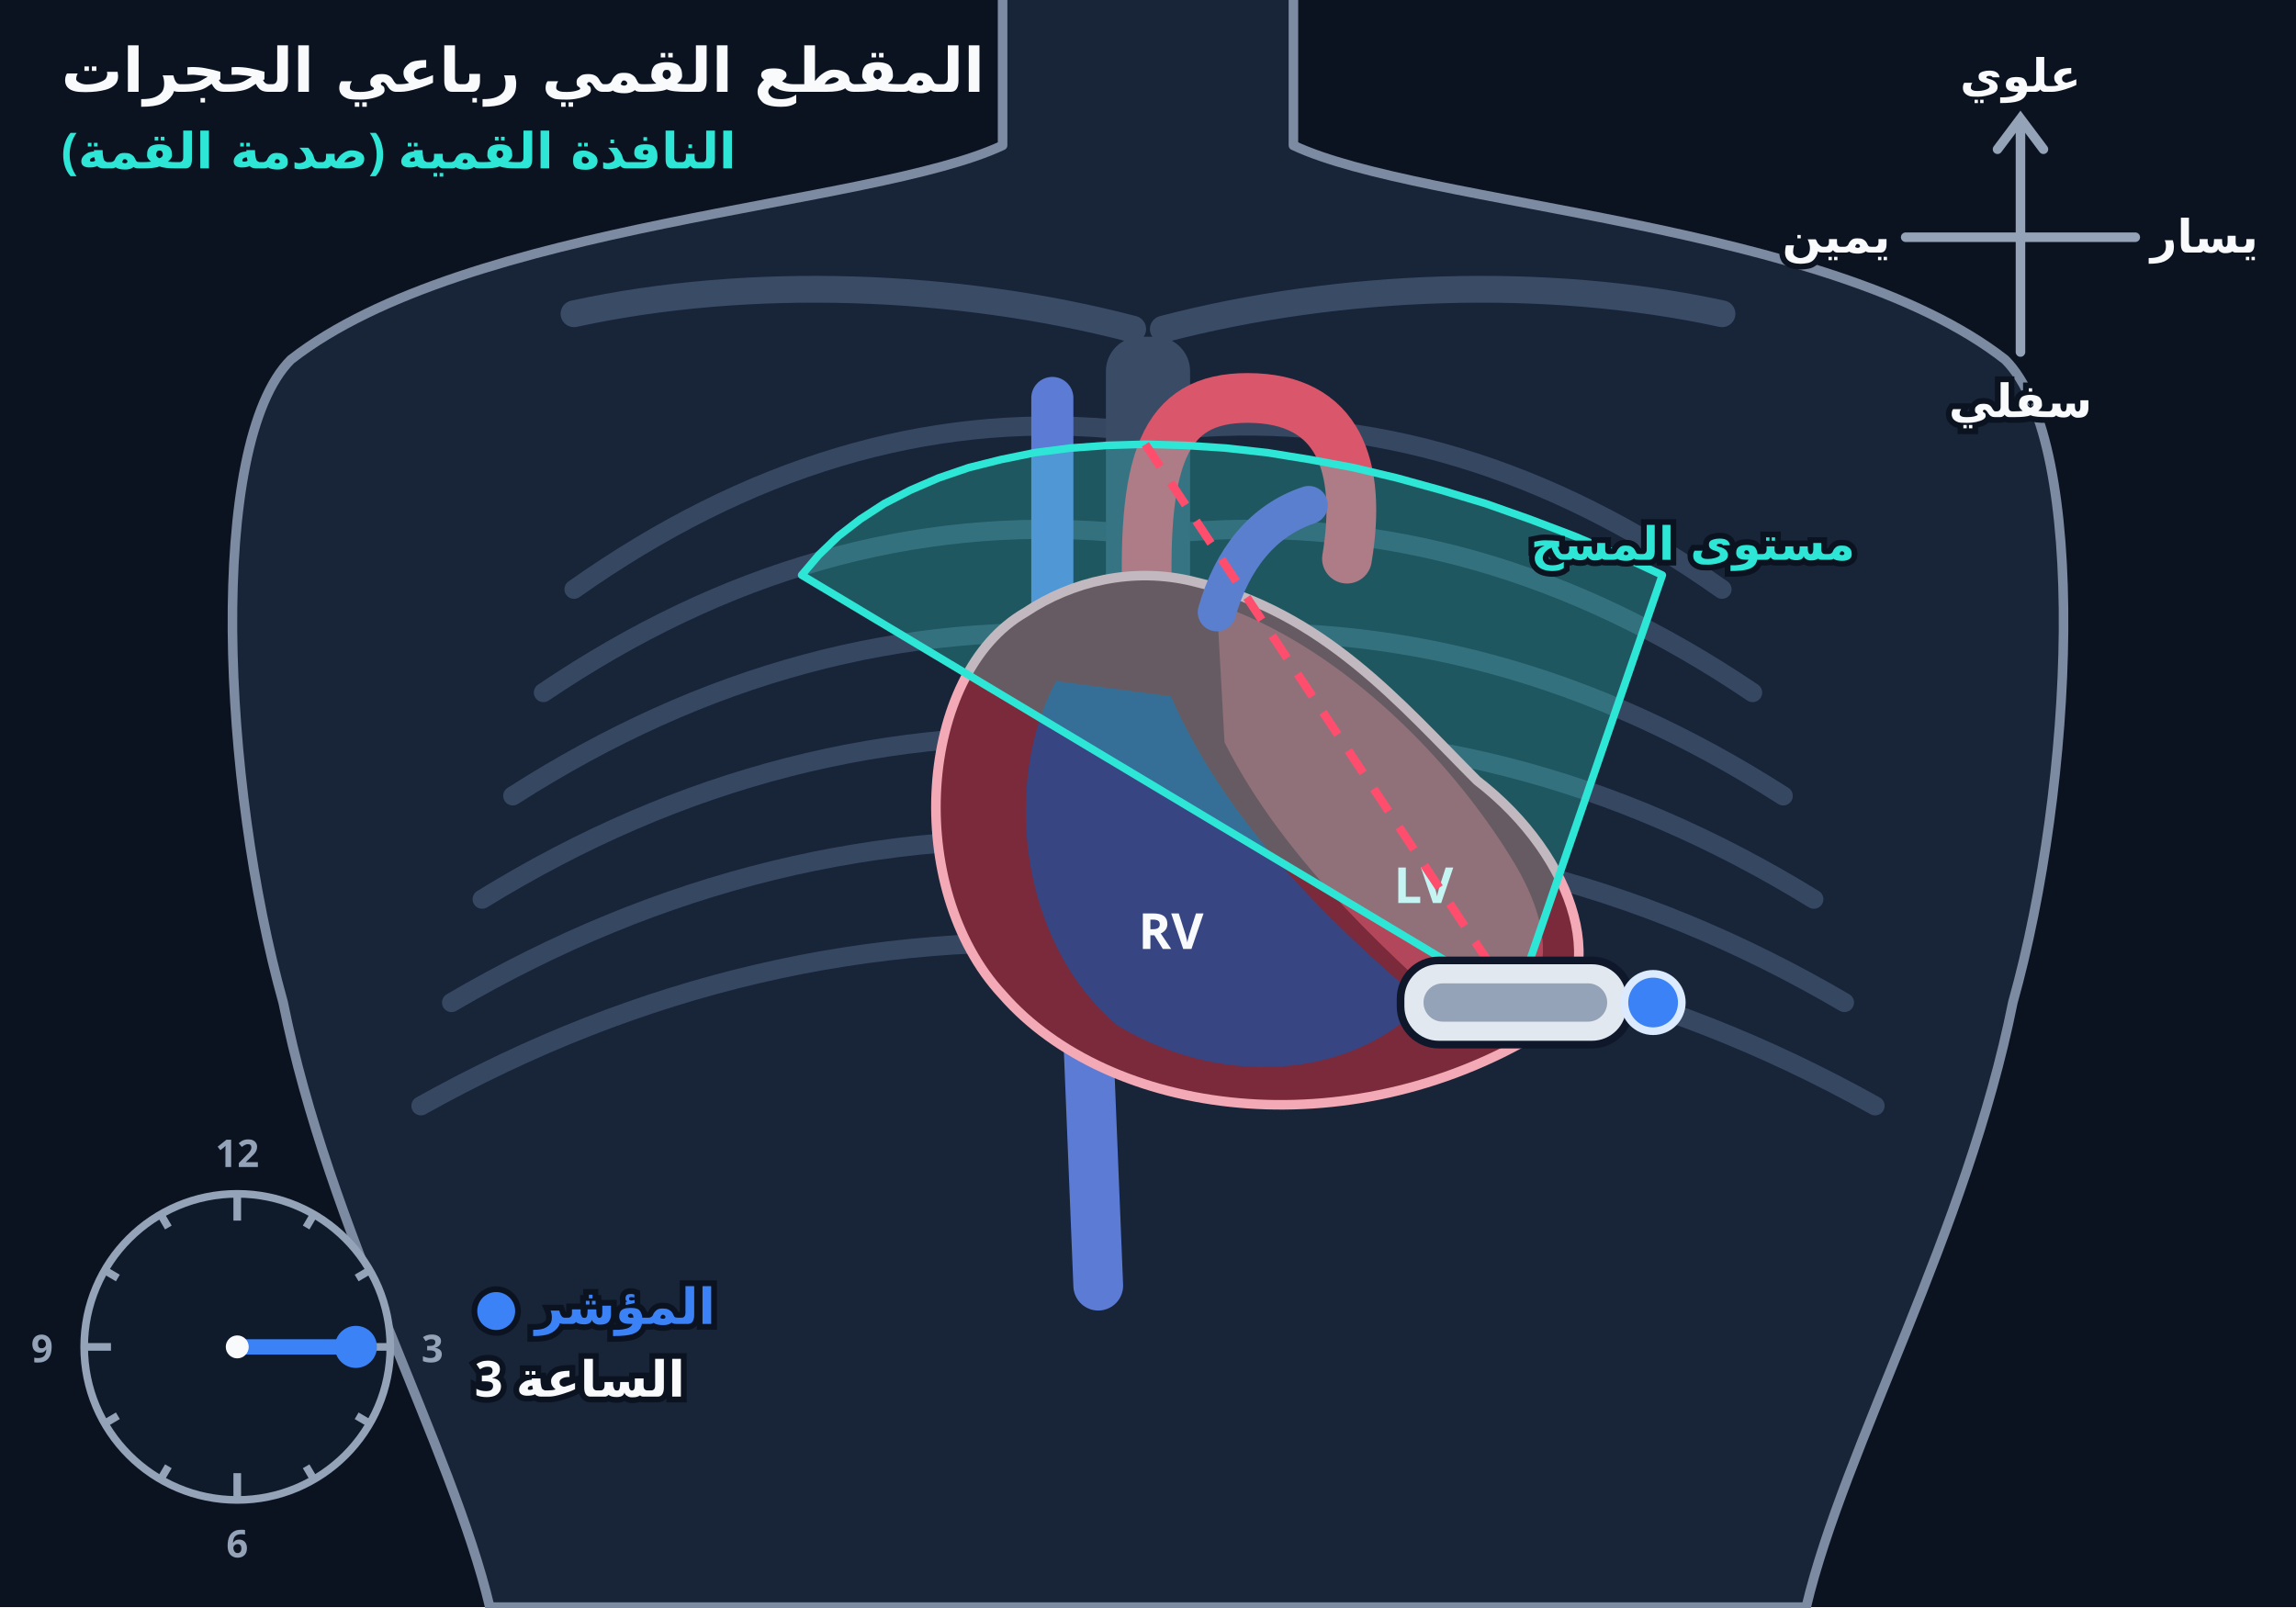
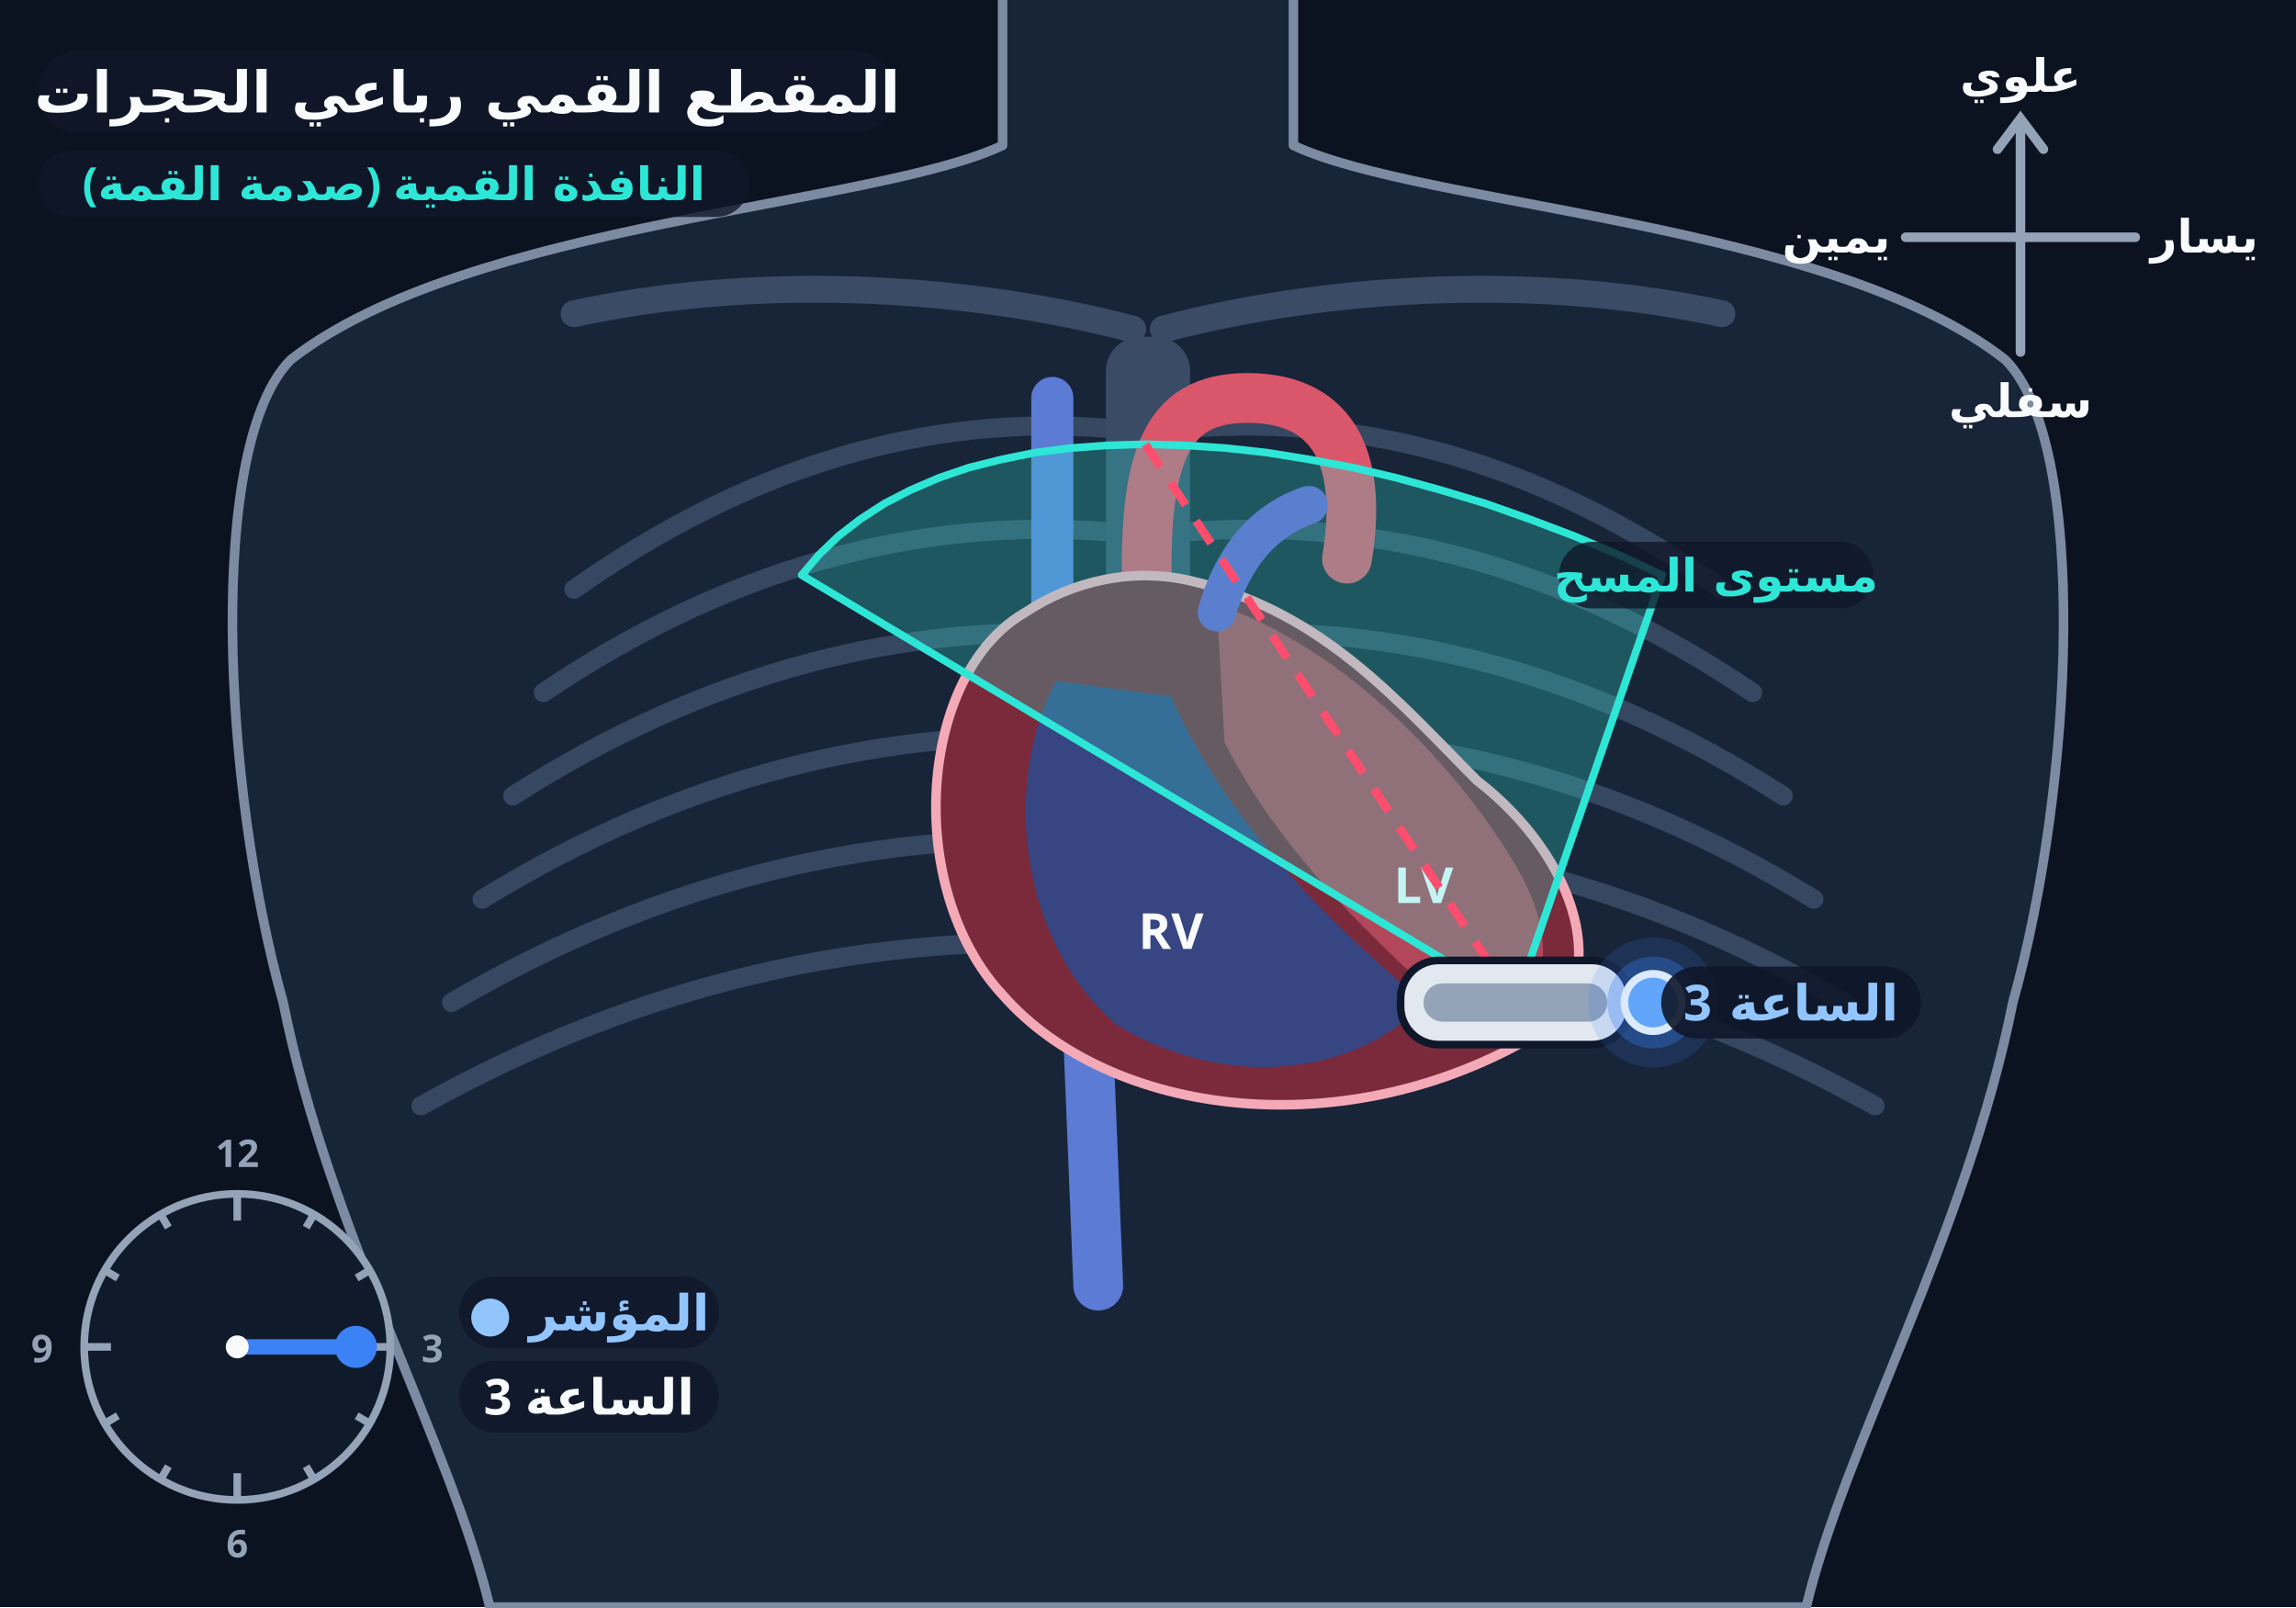
<svg xmlns="http://www.w3.org/2000/svg" width="600" height="420" viewBox="0 0 600 420">
  <rect width="600" height="420" fill="#0B1220" />
  <path d="M 262 0 L 262 38 C 228 54 122 58 76 94 C 54 116 58 205 74 262 C 86 322 118 378 128 420            L 472 420 C 482 378 514 322 526 262 C 542 205 546 116 524 94 C 478 58 372 54 338 38 L 338 0" fill="#182437" stroke="#7C8BA1" stroke-width="2.5" stroke-linejoin="round" />
  <g fill="none" stroke="#3A4B66" stroke-width="5" stroke-linecap="round" opacity="0.9">
    <path d="M 290 112 Q 218 106 150 154" />
    <path d="M 310 112 Q 382 106 450 154" />
    <path d="M 290 139 Q 213 133 142 181" />
    <path d="M 310 139 Q 387 133 458 181" />
    <path d="M 290 166 Q 209 160 134 208" />
    <path d="M 310 166 Q 391 160 466 208" />
    <path d="M 290 193 Q 204 187 126 235" />
    <path d="M 310 193 Q 396 187 474 235" />
    <path d="M 290 220 Q 200 214 118 262" />
    <path d="M 310 220 Q 400 214 482 262" />
    <path d="M 290 247 Q 196 241 110 289" />
    <path d="M 310 247 Q 404 241 490 289" />
  </g>
  <path d="M 296 86 C 250 74 196 72 150 82 M 304 86 C 350 74 404 72 450 82" fill="none" stroke="#3A4B66" stroke-width="7" stroke-linecap="round" />
  <rect x="289" y="88" width="22" height="156" rx="9" fill="#3A4B66" />
  <path d="M 291 242 L 309 242 L 300 262 Z" fill="#3A4B66" />
  <path d="M 275 158 L 275 104" stroke="#5B7BD5" stroke-width="11" stroke-linecap="round" fill="none" />
  <path d="M 284 262 L 287 336" stroke="#5B7BD5" stroke-width="13" stroke-linecap="round" fill="none" />
  <path d="M 300 162 C 298 120 304 104 326 104 C 350 104 356 122 352 146" stroke="#D9566B" stroke-width="13" stroke-linecap="round" fill="none" />
  <path d="M 268 160 C 240 176 236 232 262 260 C 290 292 352 300 402 270 C 422 256 412 224 386 204            C 366 184 346 160 312 152 C 296 148 280 152 268 160 Z" fill="#7A2A3A" stroke="#F4A9B7" stroke-width="2.5" />
  <path d="M 276 178 C 262 204 266 246 292 268 C 322 286 356 280 372 262 C 346 240 320 214 306 182 Z" fill="#2B4A8F" opacity="0.85" />
  <path d="M 318 158 C 348 168 378 196 396 226 C 410 250 402 264 386 270 C 366 252 336 226 320 194 Z" fill="#B84A5E" opacity="0.9" />
  <path d="M 318 160 C 322 146 330 136 342 132" stroke="#6A5ACD" stroke-width="10" stroke-linecap="round" fill="none" />
  <g font-family="sans-serif" font-weight="700" font-size="13" fill="#F8FAFC" text-anchor="middle">
    <text x="306" y="248">RV</text>
    <text x="372" y="236">LV</text>
  </g>
  <path d="M 396.0 262.0 L 209.5 150.3 L 214.0 145.0 L 219.1 140.1 L 224.8 135.7 L 231.1 131.6 L 237.9 128.1 L 245.3 124.9 L 253.2 122.2 L 261.6 120.1 L 270.4 118.3 L 279.7 117.1 L 289.3 116.4 L 299.3 116.1 L 309.7 116.4 L 320.3 117.1 L 331.2 118.3 L 342.3 120.1 L 353.6 122.2 L 365.0 124.9 L 376.6 128.1 L 388.2 131.6 L 399.8 135.7 L 411.4 140.1 L 423.0 145.0 L 434.4 150.3 Z" fill="#2EE6D6" fill-opacity="0.26" stroke="#2EE6D6" stroke-width="2" stroke-linejoin="round" />
  <path d="M 396.0 262.0 L 299.3 116.1" stroke="#FF4D6D" stroke-width="2.2" stroke-dasharray="7 5" fill="none" />
-   <text x="442.4" y="146.3" font-family="sans-serif" font-size="12" fill="#2EE6D6" font-weight="700" text-anchor="middle" stroke="#0B1220" stroke-width="3" paint-order="stroke">مستوى المسح</text>
+   <rect x="407.4" y="141.6" width="82.1" height="17.4" rx="8.7" fill="#0F172A" fill-opacity="0.8" />
+   <text x="448.4" y="154.6" font-family="sans-serif" font-weight="700" font-size="12" fill="#2EE6D6" text-anchor="middle">مستوى المسح</text>
  <g transform="translate(396 262) rotate(-0.0)">
    <rect x="-30" y="-11" width="60" height="22" rx="10" fill="#E2E8F0" stroke="#0F172A" stroke-width="2" />
    <rect x="-24" y="-5" width="48" height="10" rx="5" fill="#94A3B8" />
  </g>
-   <circle cx="432.0" cy="262.0" r="7.5" fill="#3B82F6" stroke="#DBEAFE" stroke-width="2" />
+   <circle cx="432.0" cy="262.0" r="17" fill="#3B82F6" fill-opacity="0.16" />
+   <circle cx="432.0" cy="262.0" r="12" fill="#3B82F6" fill-opacity="0.32" />
+   <circle cx="432.0" cy="262.0" r="7.5" fill="#60A5FA" stroke="#DBEAFE" stroke-width="2" />
+   <rect x="434.1" y="252.6" width="67.9" height="18.8" rx="9.4" fill="#0F172A" fill-opacity="0.9" />
+   <text x="468.0" y="266.7" font-family="sans-serif" font-weight="700" font-size="13" fill="#93C5FD" text-anchor="middle">الساعة 3</text>
  <g stroke="#94A3B8" stroke-width="2.5" fill="none" stroke-linecap="round">
    <path d="M 528 32 L 528 92 M 498 62 L 558 62" />
    <path d="M 522 39 L 528 31 L 534 39" />
  </g>
-   <g font-family="sans-serif" font-size="12" font-weight="700" fill="#F8FAFC" text-anchor="middle" stroke="#0B1220" stroke-width="3" paint-order="stroke">
+   <g font-family="sans-serif" font-size="12" font-weight="700" fill="#F8FAFC" text-anchor="middle">
    <text x="528" y="24">علوي</text>
    <text x="528" y="109">سفلي</text>
    <text x="494" y="66" text-anchor="end">يمين</text>
    <text x="562" y="66" text-anchor="start">يسار</text>
  </g>
  <circle cx="62" cy="352" r="40" fill="#0F1A2B" stroke="#94A3B8" stroke-width="2" />
  <g stroke="#94A3B8" stroke-width="2">
    <path d="M 62.0 319.0 L 62.0 312.0" />
    <path d="M 80.0 320.8 L 82.0 317.4" />
    <path d="M 93.2 334.0 L 96.6 332.0" />
    <path d="M 95.0 352.0 L 102.0 352.0" />
    <path d="M 93.2 370.0 L 96.6 372.0" />
    <path d="M 80.0 383.2 L 82.0 386.6" />
    <path d="M 62.0 385.0 L 62.0 392.0" />
    <path d="M 44.0 383.2 L 42.0 386.6" />
    <path d="M 30.8 370.0 L 27.4 372.0" />
    <path d="M 29.0 352.0 L 22.0 352.0" />
    <path d="M 30.8 334.0 L 27.4 332.0" />
    <path d="M 44.0 320.8 L 42.0 317.4" />
  </g>
  <path d="M 62 352 L 93.0 352.0" stroke="#3B82F6" stroke-width="4" stroke-linecap="round" />
  <circle cx="93.0" cy="352.0" r="4.5" fill="#3B82F6" stroke="#3B82F6" stroke-width="2" />
  <circle cx="62" cy="352" r="3" fill="#F8FAFC" />
  <g font-family="sans-serif" font-size="10" font-weight="700" fill="#94A3B8" text-anchor="middle">
    <text x="62.0" y="305.0">12</text>
    <text x="113.0" y="356.0">3</text>
    <text x="62.0" y="407.0">6</text>
    <text x="11.0" y="356.0">9</text>
  </g>
-   <text x="124" y="346" font-family="sans-serif" font-size="13" font-weight="700" fill="#3B82F6" stroke="#0B1220" stroke-width="3" paint-order="stroke">● المؤشر</text>
-   <text x="124" y="365" font-family="sans-serif" font-size="13" font-weight="700" fill="#F8FAFC" stroke="#0B1220" stroke-width="3" paint-order="stroke">3 الساعة</text>
-   <g font-family="sans-serif" font-weight="700" stroke="#0B1220" stroke-width="3" paint-order="stroke">
-     <text x="16" y="24" font-size="16" fill="#F8FAFC" text-anchor="start">المقطع القمي رباعي الحجرات</text>
-     <text x="16" y="44" font-size="13" fill="#2EE6D6" text-anchor="start">النافذة القمية (صدمة القمة)</text>
-   </g>
+   <rect x="120.0" y="333.6" width="67.9" height="18.8" rx="9.4" fill="#0F172A" fill-opacity="0.8" />
+   <text x="153.9" y="347.7" font-family="sans-serif" font-weight="700" font-size="13" fill="#93C5FD" text-anchor="middle">● المؤشر</text>
+   <rect x="120.0" y="355.6" width="67.9" height="18.8" rx="9.4" fill="#0F172A" fill-opacity="0.8" />
+   <text x="153.9" y="369.7" font-family="sans-serif" font-weight="700" font-size="13" fill="#F8FAFC" text-anchor="middle">3 الساعة</text>
+   <rect x="10.0" y="13.1" width="224.1" height="21.8" rx="10.9" fill="#0F172A" fill-opacity="0.8" />
+   <text x="122.1" y="29.4" font-family="sans-serif" font-weight="700" font-size="15" fill="#F8FAFC" text-anchor="middle">المقطع القمي رباعي الحجرات</text>
+   <rect x="10.0" y="39.3" width="185.8" height="17.4" rx="8.7" fill="#0F172A" fill-opacity="0.8" />
+   <text x="102.9" y="52.3" font-family="sans-serif" font-weight="700" font-size="12" fill="#2EE6D6" text-anchor="middle">النافذة القمية (صدمة القمة)</text>
</svg>
